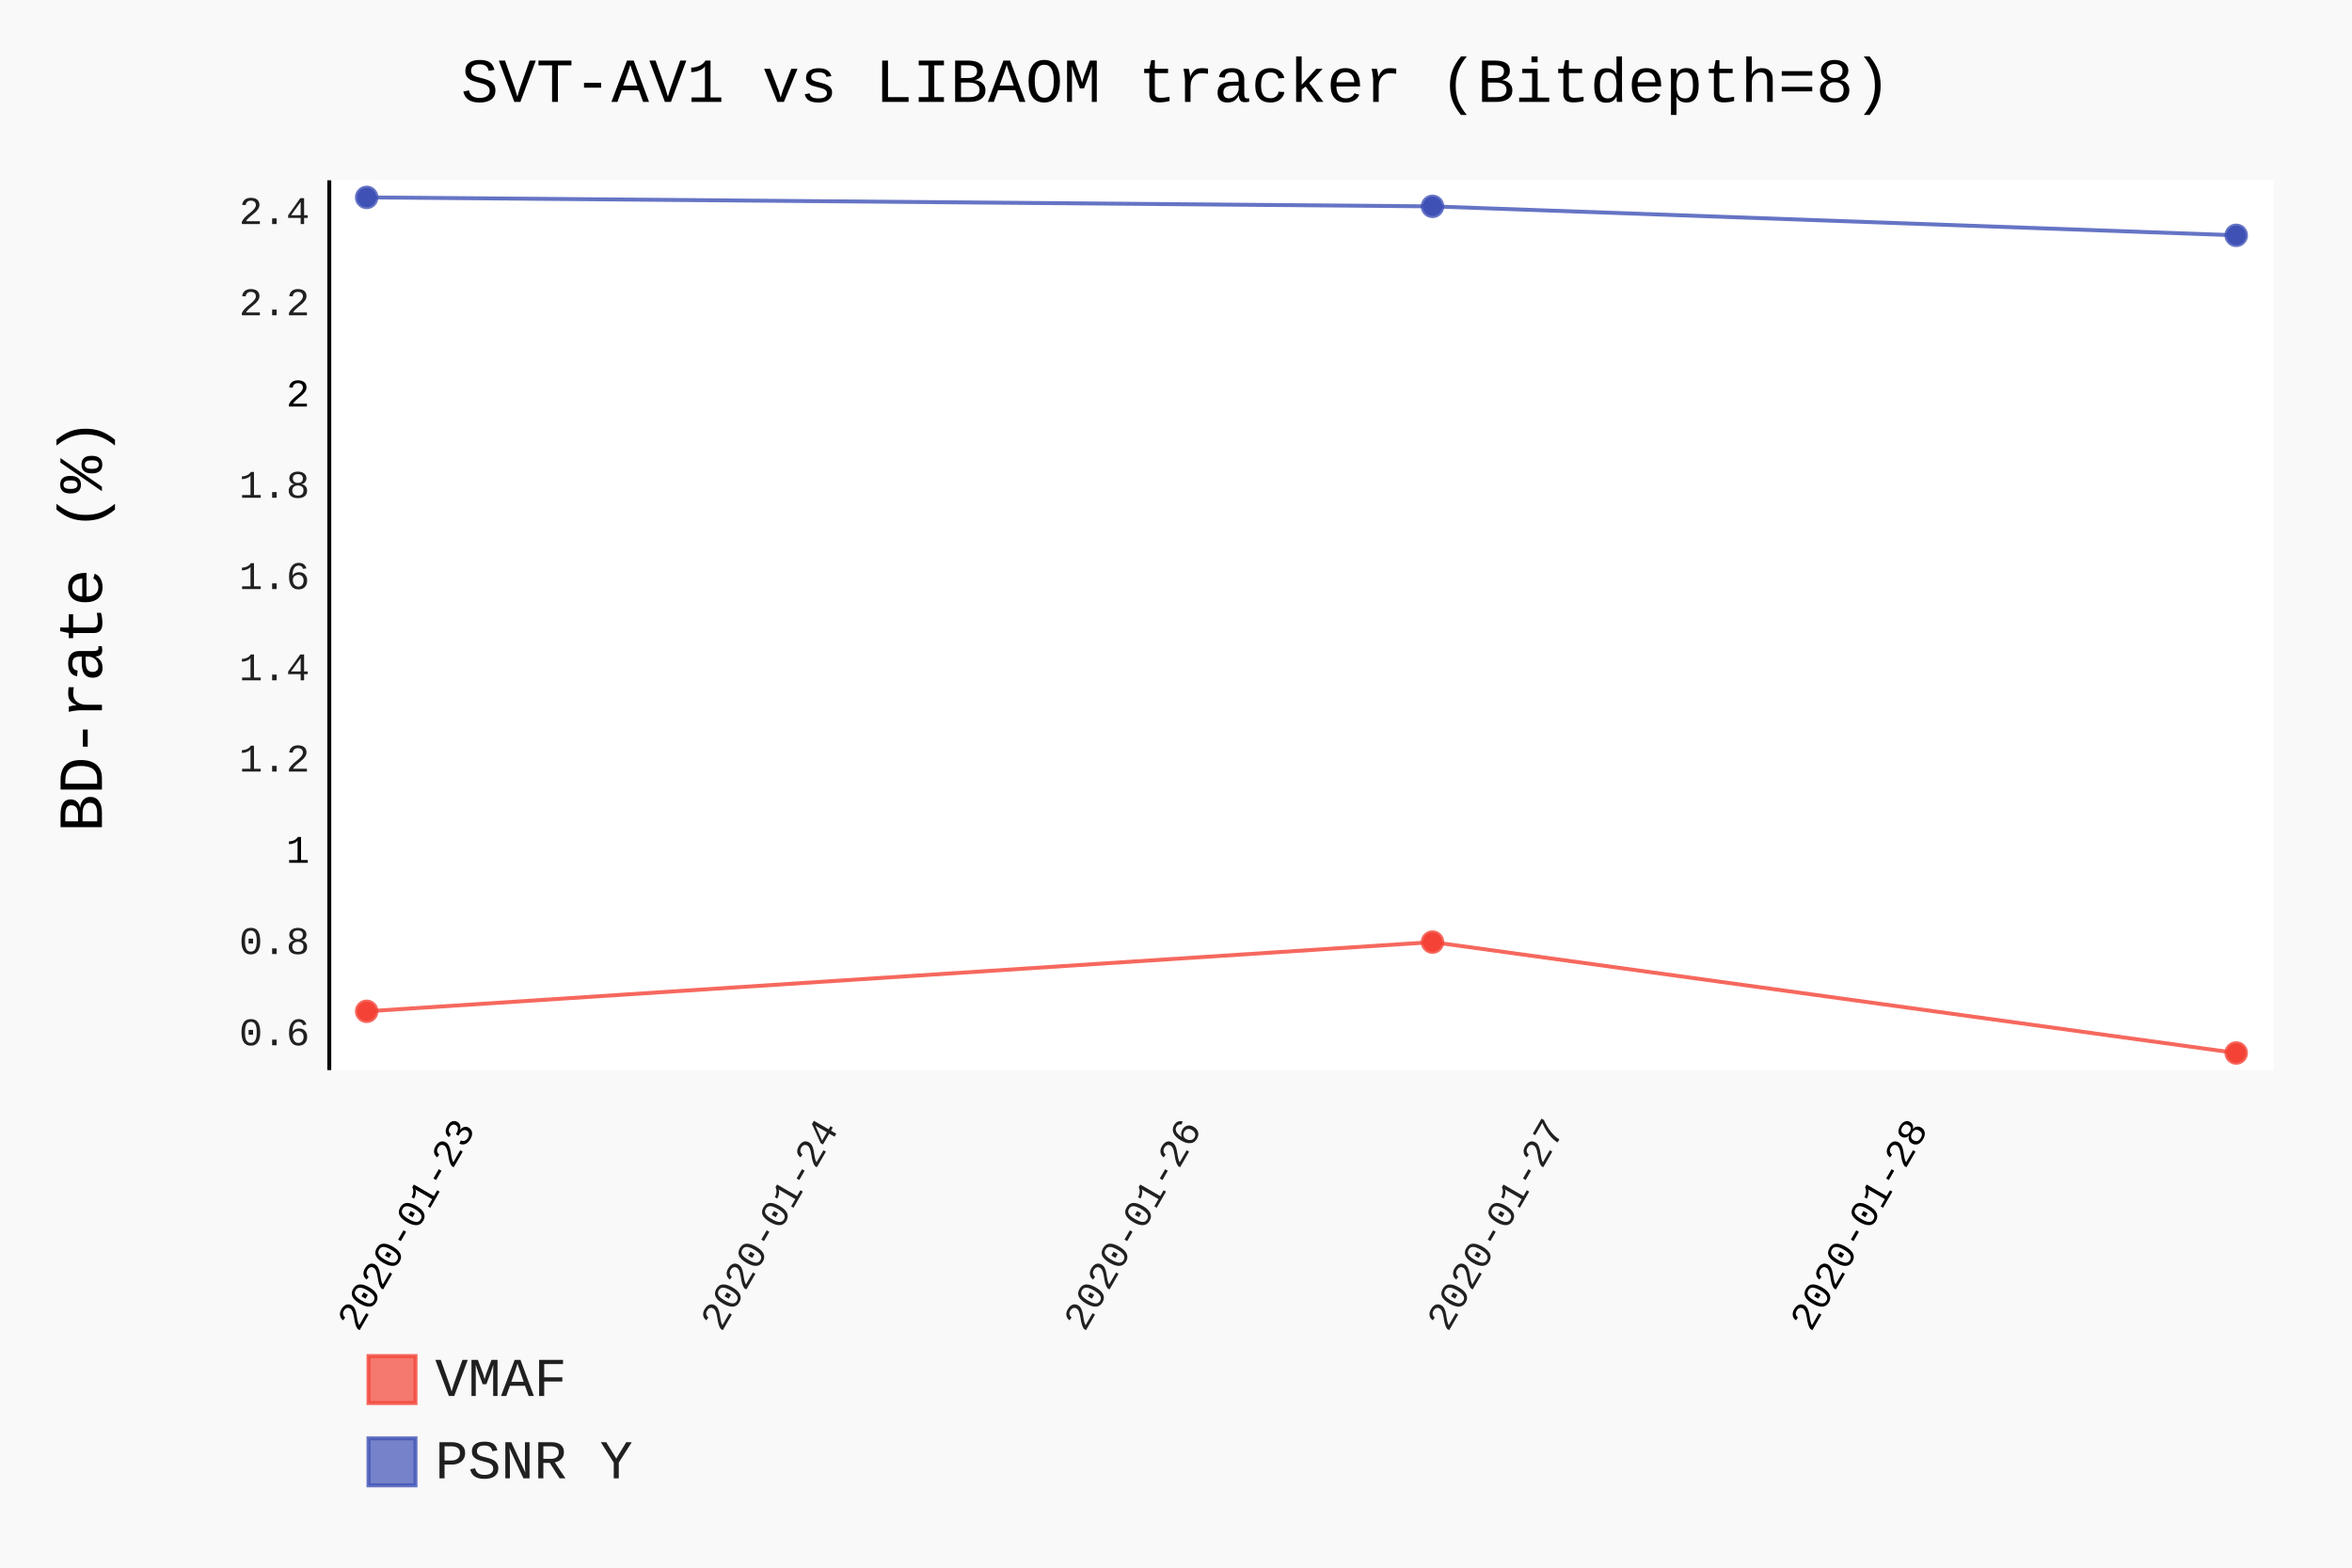
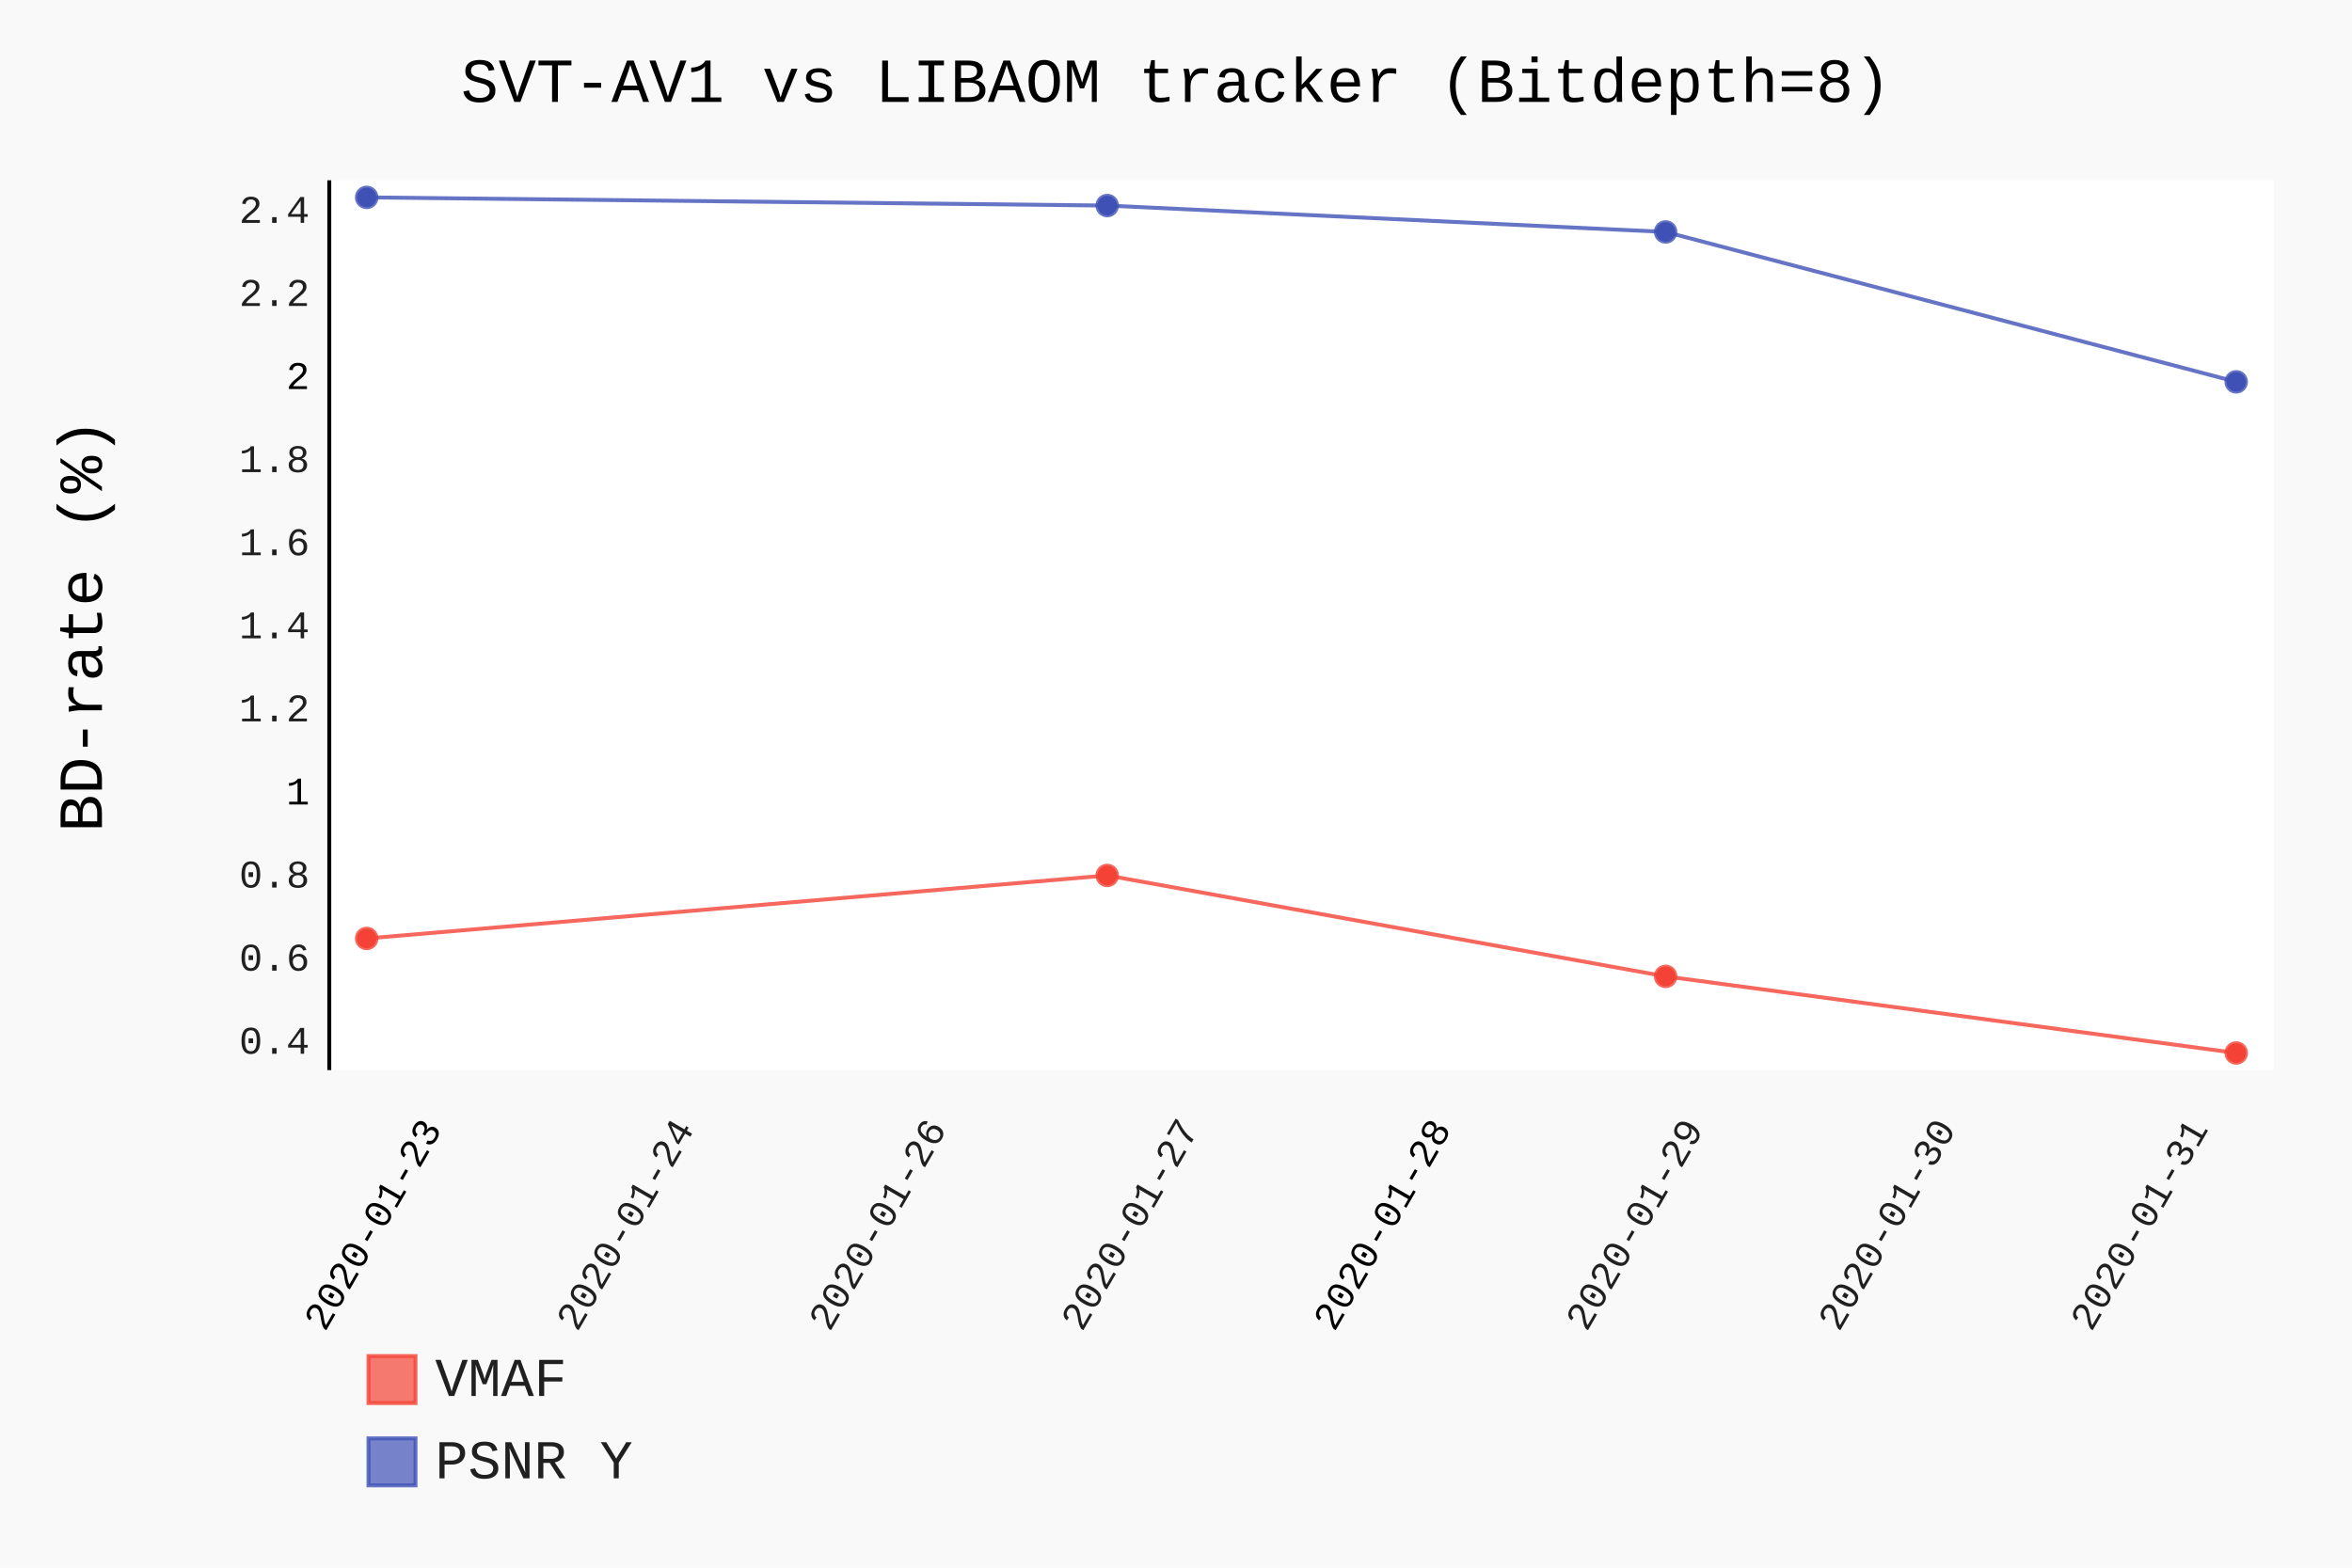
- <svg xmlns="http://www.w3.org/2000/svg" class="pygal-chart" id="chart-87874036-33b4-442f-bf74-fcd16add2a3a" viewBox="0 0 600 400">
+ <svg xmlns="http://www.w3.org/2000/svg" class="pygal-chart" id="chart-5e4ce3e3-705d-482c-8dcc-ae458cd08e36" viewBox="0 0 600 400">
  <defs>
-     <style type="text/css">#chart-87874036-33b4-442f-bf74-fcd16add2a3a{-webkit-user-select:none;-webkit-font-smoothing:antialiased;font-family:Consolas,"Liberation Mono",Menlo,Courier,monospace}#chart-87874036-33b4-442f-bf74-fcd16add2a3a .title{font-family:Consolas,"Liberation Mono",Menlo,Courier,monospace;font-size:16px}#chart-87874036-33b4-442f-bf74-fcd16add2a3a .legends .legend text{font-family:Consolas,"Liberation Mono",Menlo,Courier,monospace;font-size:14px}#chart-87874036-33b4-442f-bf74-fcd16add2a3a .axis text{font-family:Consolas,"Liberation Mono",Menlo,Courier,monospace;font-size:10px}#chart-87874036-33b4-442f-bf74-fcd16add2a3a .axis text.major{font-family:Consolas,"Liberation Mono",Menlo,Courier,monospace;font-size:10px}#chart-87874036-33b4-442f-bf74-fcd16add2a3a .text-overlay text.value{font-family:Consolas,"Liberation Mono",Menlo,Courier,monospace;font-size:16px}#chart-87874036-33b4-442f-bf74-fcd16add2a3a .text-overlay text.label{font-family:Consolas,"Liberation Mono",Menlo,Courier,monospace;font-size:10px}#chart-87874036-33b4-442f-bf74-fcd16add2a3a .tooltip{font-family:Consolas,"Liberation Mono",Menlo,Courier,monospace;font-size:14px}#chart-87874036-33b4-442f-bf74-fcd16add2a3a text.no_data{font-family:Consolas,"Liberation Mono",Menlo,Courier,monospace;font-size:64px}
- #chart-87874036-33b4-442f-bf74-fcd16add2a3a{background-color:rgba(249,249,249,1)}#chart-87874036-33b4-442f-bf74-fcd16add2a3a path,#chart-87874036-33b4-442f-bf74-fcd16add2a3a line,#chart-87874036-33b4-442f-bf74-fcd16add2a3a rect,#chart-87874036-33b4-442f-bf74-fcd16add2a3a circle{-webkit-transition:150ms;-moz-transition:150ms;transition:150ms}#chart-87874036-33b4-442f-bf74-fcd16add2a3a .graph &gt; .background{fill:rgba(249,249,249,1)}#chart-87874036-33b4-442f-bf74-fcd16add2a3a .plot &gt; .background{fill:rgba(255,255,255,1)}#chart-87874036-33b4-442f-bf74-fcd16add2a3a .graph{fill:rgba(0,0,0,.87)}#chart-87874036-33b4-442f-bf74-fcd16add2a3a text.no_data{fill:rgba(0,0,0,1)}#chart-87874036-33b4-442f-bf74-fcd16add2a3a .title{fill:rgba(0,0,0,1)}#chart-87874036-33b4-442f-bf74-fcd16add2a3a .legends .legend text{fill:rgba(0,0,0,.87)}#chart-87874036-33b4-442f-bf74-fcd16add2a3a .legends .legend:hover text{fill:rgba(0,0,0,1)}#chart-87874036-33b4-442f-bf74-fcd16add2a3a .axis .line{stroke:rgba(0,0,0,1)}#chart-87874036-33b4-442f-bf74-fcd16add2a3a .axis .guide.line{stroke:rgba(0,0,0,.54)}#chart-87874036-33b4-442f-bf74-fcd16add2a3a .axis .major.line{stroke:rgba(0,0,0,.87)}#chart-87874036-33b4-442f-bf74-fcd16add2a3a .axis text.major{fill:rgba(0,0,0,1)}#chart-87874036-33b4-442f-bf74-fcd16add2a3a .axis.y .guides:hover .guide.line,#chart-87874036-33b4-442f-bf74-fcd16add2a3a .line-graph .axis.x .guides:hover .guide.line,#chart-87874036-33b4-442f-bf74-fcd16add2a3a .stackedline-graph .axis.x .guides:hover .guide.line,#chart-87874036-33b4-442f-bf74-fcd16add2a3a .xy-graph .axis.x .guides:hover .guide.line{stroke:rgba(0,0,0,1)}#chart-87874036-33b4-442f-bf74-fcd16add2a3a .axis .guides:hover text{fill:rgba(0,0,0,1)}#chart-87874036-33b4-442f-bf74-fcd16add2a3a .reactive{fill-opacity:.7;stroke-opacity:.8}#chart-87874036-33b4-442f-bf74-fcd16add2a3a .ci{stroke:rgba(0,0,0,.87)}#chart-87874036-33b4-442f-bf74-fcd16add2a3a .reactive.active,#chart-87874036-33b4-442f-bf74-fcd16add2a3a .active .reactive{fill-opacity:.8;stroke-opacity:.9;stroke-width:4}#chart-87874036-33b4-442f-bf74-fcd16add2a3a .ci .reactive.active{stroke-width:1.5}#chart-87874036-33b4-442f-bf74-fcd16add2a3a .series text{fill:rgba(0,0,0,1)}#chart-87874036-33b4-442f-bf74-fcd16add2a3a .tooltip rect{fill:rgba(255,255,255,1);stroke:rgba(0,0,0,1);-webkit-transition:opacity 150ms;-moz-transition:opacity 150ms;transition:opacity 150ms}#chart-87874036-33b4-442f-bf74-fcd16add2a3a .tooltip .label{fill:rgba(0,0,0,.87)}#chart-87874036-33b4-442f-bf74-fcd16add2a3a .tooltip .label{fill:rgba(0,0,0,.87)}#chart-87874036-33b4-442f-bf74-fcd16add2a3a .tooltip .legend{font-size:.8em;fill:rgba(0,0,0,.54)}#chart-87874036-33b4-442f-bf74-fcd16add2a3a .tooltip .x_label{font-size:.6em;fill:rgba(0,0,0,1)}#chart-87874036-33b4-442f-bf74-fcd16add2a3a .tooltip .xlink{font-size:.5em;text-decoration:underline}#chart-87874036-33b4-442f-bf74-fcd16add2a3a .tooltip .value{font-size:1.5em}#chart-87874036-33b4-442f-bf74-fcd16add2a3a .bound{font-size:.5em}#chart-87874036-33b4-442f-bf74-fcd16add2a3a .max-value{font-size:.75em;fill:rgba(0,0,0,.54)}#chart-87874036-33b4-442f-bf74-fcd16add2a3a .map-element{fill:rgba(255,255,255,1);stroke:rgba(0,0,0,.54) !important}#chart-87874036-33b4-442f-bf74-fcd16add2a3a .map-element .reactive{fill-opacity:inherit;stroke-opacity:inherit}#chart-87874036-33b4-442f-bf74-fcd16add2a3a .color-0,#chart-87874036-33b4-442f-bf74-fcd16add2a3a .color-0 a:visited{stroke:#F44336;fill:#F44336}#chart-87874036-33b4-442f-bf74-fcd16add2a3a .color-1,#chart-87874036-33b4-442f-bf74-fcd16add2a3a .color-1 a:visited{stroke:#3F51B5;fill:#3F51B5}#chart-87874036-33b4-442f-bf74-fcd16add2a3a .text-overlay .color-0 text{fill:black}#chart-87874036-33b4-442f-bf74-fcd16add2a3a .text-overlay .color-1 text{fill:black}
- #chart-87874036-33b4-442f-bf74-fcd16add2a3a text.no_data{text-anchor:middle}#chart-87874036-33b4-442f-bf74-fcd16add2a3a .guide.line{fill:none}#chart-87874036-33b4-442f-bf74-fcd16add2a3a .centered{text-anchor:middle}#chart-87874036-33b4-442f-bf74-fcd16add2a3a .title{text-anchor:middle}#chart-87874036-33b4-442f-bf74-fcd16add2a3a .legends .legend text{fill-opacity:1}#chart-87874036-33b4-442f-bf74-fcd16add2a3a .axis.x text{text-anchor:middle}#chart-87874036-33b4-442f-bf74-fcd16add2a3a .axis.x:not(.web) text[transform]{text-anchor:start}#chart-87874036-33b4-442f-bf74-fcd16add2a3a .axis.x:not(.web) text[transform].backwards{text-anchor:end}#chart-87874036-33b4-442f-bf74-fcd16add2a3a .axis.y text{text-anchor:end}#chart-87874036-33b4-442f-bf74-fcd16add2a3a .axis.y text[transform].backwards{text-anchor:start}#chart-87874036-33b4-442f-bf74-fcd16add2a3a .axis.y2 text{text-anchor:start}#chart-87874036-33b4-442f-bf74-fcd16add2a3a .axis.y2 text[transform].backwards{text-anchor:end}#chart-87874036-33b4-442f-bf74-fcd16add2a3a .axis .guide.line{stroke-dasharray:4,4}#chart-87874036-33b4-442f-bf74-fcd16add2a3a .axis .major.guide.line{stroke-dasharray:6,6}#chart-87874036-33b4-442f-bf74-fcd16add2a3a .horizontal .axis.y .guide.line,#chart-87874036-33b4-442f-bf74-fcd16add2a3a .horizontal .axis.y2 .guide.line,#chart-87874036-33b4-442f-bf74-fcd16add2a3a .vertical .axis.x .guide.line{opacity:0}#chart-87874036-33b4-442f-bf74-fcd16add2a3a .horizontal .axis.always_show .guide.line,#chart-87874036-33b4-442f-bf74-fcd16add2a3a .vertical .axis.always_show .guide.line{opacity:1 !important}#chart-87874036-33b4-442f-bf74-fcd16add2a3a .axis.y .guides:hover .guide.line,#chart-87874036-33b4-442f-bf74-fcd16add2a3a .axis.y2 .guides:hover .guide.line,#chart-87874036-33b4-442f-bf74-fcd16add2a3a .axis.x .guides:hover .guide.line{opacity:1}#chart-87874036-33b4-442f-bf74-fcd16add2a3a .axis .guides:hover text{opacity:1}#chart-87874036-33b4-442f-bf74-fcd16add2a3a .nofill{fill:none}#chart-87874036-33b4-442f-bf74-fcd16add2a3a .subtle-fill{fill-opacity:.2}#chart-87874036-33b4-442f-bf74-fcd16add2a3a .dot{stroke-width:1px;fill-opacity:1}#chart-87874036-33b4-442f-bf74-fcd16add2a3a .dot.active{stroke-width:5px}#chart-87874036-33b4-442f-bf74-fcd16add2a3a .dot.negative{fill:transparent}#chart-87874036-33b4-442f-bf74-fcd16add2a3a text,#chart-87874036-33b4-442f-bf74-fcd16add2a3a tspan{stroke:none !important}#chart-87874036-33b4-442f-bf74-fcd16add2a3a .series text.active{opacity:1}#chart-87874036-33b4-442f-bf74-fcd16add2a3a .tooltip rect{fill-opacity:.95;stroke-width:.5}#chart-87874036-33b4-442f-bf74-fcd16add2a3a .tooltip text{fill-opacity:1}#chart-87874036-33b4-442f-bf74-fcd16add2a3a .showable{visibility:hidden}#chart-87874036-33b4-442f-bf74-fcd16add2a3a .showable.shown{visibility:visible}#chart-87874036-33b4-442f-bf74-fcd16add2a3a .gauge-background{fill:rgba(229,229,229,1);stroke:none}#chart-87874036-33b4-442f-bf74-fcd16add2a3a .bg-lines{stroke:rgba(249,249,249,1);stroke-width:2px}</style>
+     <style type="text/css">#chart-5e4ce3e3-705d-482c-8dcc-ae458cd08e36{-webkit-user-select:none;-webkit-font-smoothing:antialiased;font-family:Consolas,"Liberation Mono",Menlo,Courier,monospace}#chart-5e4ce3e3-705d-482c-8dcc-ae458cd08e36 .title{font-family:Consolas,"Liberation Mono",Menlo,Courier,monospace;font-size:16px}#chart-5e4ce3e3-705d-482c-8dcc-ae458cd08e36 .legends .legend text{font-family:Consolas,"Liberation Mono",Menlo,Courier,monospace;font-size:14px}#chart-5e4ce3e3-705d-482c-8dcc-ae458cd08e36 .axis text{font-family:Consolas,"Liberation Mono",Menlo,Courier,monospace;font-size:10px}#chart-5e4ce3e3-705d-482c-8dcc-ae458cd08e36 .axis text.major{font-family:Consolas,"Liberation Mono",Menlo,Courier,monospace;font-size:10px}#chart-5e4ce3e3-705d-482c-8dcc-ae458cd08e36 .text-overlay text.value{font-family:Consolas,"Liberation Mono",Menlo,Courier,monospace;font-size:16px}#chart-5e4ce3e3-705d-482c-8dcc-ae458cd08e36 .text-overlay text.label{font-family:Consolas,"Liberation Mono",Menlo,Courier,monospace;font-size:10px}#chart-5e4ce3e3-705d-482c-8dcc-ae458cd08e36 .tooltip{font-family:Consolas,"Liberation Mono",Menlo,Courier,monospace;font-size:14px}#chart-5e4ce3e3-705d-482c-8dcc-ae458cd08e36 text.no_data{font-family:Consolas,"Liberation Mono",Menlo,Courier,monospace;font-size:64px}
+ #chart-5e4ce3e3-705d-482c-8dcc-ae458cd08e36{background-color:rgba(249,249,249,1)}#chart-5e4ce3e3-705d-482c-8dcc-ae458cd08e36 path,#chart-5e4ce3e3-705d-482c-8dcc-ae458cd08e36 line,#chart-5e4ce3e3-705d-482c-8dcc-ae458cd08e36 rect,#chart-5e4ce3e3-705d-482c-8dcc-ae458cd08e36 circle{-webkit-transition:150ms;-moz-transition:150ms;transition:150ms}#chart-5e4ce3e3-705d-482c-8dcc-ae458cd08e36 .graph &gt; .background{fill:rgba(249,249,249,1)}#chart-5e4ce3e3-705d-482c-8dcc-ae458cd08e36 .plot &gt; .background{fill:rgba(255,255,255,1)}#chart-5e4ce3e3-705d-482c-8dcc-ae458cd08e36 .graph{fill:rgba(0,0,0,.87)}#chart-5e4ce3e3-705d-482c-8dcc-ae458cd08e36 text.no_data{fill:rgba(0,0,0,1)}#chart-5e4ce3e3-705d-482c-8dcc-ae458cd08e36 .title{fill:rgba(0,0,0,1)}#chart-5e4ce3e3-705d-482c-8dcc-ae458cd08e36 .legends .legend text{fill:rgba(0,0,0,.87)}#chart-5e4ce3e3-705d-482c-8dcc-ae458cd08e36 .legends .legend:hover text{fill:rgba(0,0,0,1)}#chart-5e4ce3e3-705d-482c-8dcc-ae458cd08e36 .axis .line{stroke:rgba(0,0,0,1)}#chart-5e4ce3e3-705d-482c-8dcc-ae458cd08e36 .axis .guide.line{stroke:rgba(0,0,0,.54)}#chart-5e4ce3e3-705d-482c-8dcc-ae458cd08e36 .axis .major.line{stroke:rgba(0,0,0,.87)}#chart-5e4ce3e3-705d-482c-8dcc-ae458cd08e36 .axis text.major{fill:rgba(0,0,0,1)}#chart-5e4ce3e3-705d-482c-8dcc-ae458cd08e36 .axis.y .guides:hover .guide.line,#chart-5e4ce3e3-705d-482c-8dcc-ae458cd08e36 .line-graph .axis.x .guides:hover .guide.line,#chart-5e4ce3e3-705d-482c-8dcc-ae458cd08e36 .stackedline-graph .axis.x .guides:hover .guide.line,#chart-5e4ce3e3-705d-482c-8dcc-ae458cd08e36 .xy-graph .axis.x .guides:hover .guide.line{stroke:rgba(0,0,0,1)}#chart-5e4ce3e3-705d-482c-8dcc-ae458cd08e36 .axis .guides:hover text{fill:rgba(0,0,0,1)}#chart-5e4ce3e3-705d-482c-8dcc-ae458cd08e36 .reactive{fill-opacity:.7;stroke-opacity:.8}#chart-5e4ce3e3-705d-482c-8dcc-ae458cd08e36 .ci{stroke:rgba(0,0,0,.87)}#chart-5e4ce3e3-705d-482c-8dcc-ae458cd08e36 .reactive.active,#chart-5e4ce3e3-705d-482c-8dcc-ae458cd08e36 .active .reactive{fill-opacity:.8;stroke-opacity:.9;stroke-width:4}#chart-5e4ce3e3-705d-482c-8dcc-ae458cd08e36 .ci .reactive.active{stroke-width:1.5}#chart-5e4ce3e3-705d-482c-8dcc-ae458cd08e36 .series text{fill:rgba(0,0,0,1)}#chart-5e4ce3e3-705d-482c-8dcc-ae458cd08e36 .tooltip rect{fill:rgba(255,255,255,1);stroke:rgba(0,0,0,1);-webkit-transition:opacity 150ms;-moz-transition:opacity 150ms;transition:opacity 150ms}#chart-5e4ce3e3-705d-482c-8dcc-ae458cd08e36 .tooltip .label{fill:rgba(0,0,0,.87)}#chart-5e4ce3e3-705d-482c-8dcc-ae458cd08e36 .tooltip .label{fill:rgba(0,0,0,.87)}#chart-5e4ce3e3-705d-482c-8dcc-ae458cd08e36 .tooltip .legend{font-size:.8em;fill:rgba(0,0,0,.54)}#chart-5e4ce3e3-705d-482c-8dcc-ae458cd08e36 .tooltip .x_label{font-size:.6em;fill:rgba(0,0,0,1)}#chart-5e4ce3e3-705d-482c-8dcc-ae458cd08e36 .tooltip .xlink{font-size:.5em;text-decoration:underline}#chart-5e4ce3e3-705d-482c-8dcc-ae458cd08e36 .tooltip .value{font-size:1.5em}#chart-5e4ce3e3-705d-482c-8dcc-ae458cd08e36 .bound{font-size:.5em}#chart-5e4ce3e3-705d-482c-8dcc-ae458cd08e36 .max-value{font-size:.75em;fill:rgba(0,0,0,.54)}#chart-5e4ce3e3-705d-482c-8dcc-ae458cd08e36 .map-element{fill:rgba(255,255,255,1);stroke:rgba(0,0,0,.54) !important}#chart-5e4ce3e3-705d-482c-8dcc-ae458cd08e36 .map-element .reactive{fill-opacity:inherit;stroke-opacity:inherit}#chart-5e4ce3e3-705d-482c-8dcc-ae458cd08e36 .color-0,#chart-5e4ce3e3-705d-482c-8dcc-ae458cd08e36 .color-0 a:visited{stroke:#F44336;fill:#F44336}#chart-5e4ce3e3-705d-482c-8dcc-ae458cd08e36 .color-1,#chart-5e4ce3e3-705d-482c-8dcc-ae458cd08e36 .color-1 a:visited{stroke:#3F51B5;fill:#3F51B5}#chart-5e4ce3e3-705d-482c-8dcc-ae458cd08e36 .text-overlay .color-0 text{fill:black}#chart-5e4ce3e3-705d-482c-8dcc-ae458cd08e36 .text-overlay .color-1 text{fill:black}
+ #chart-5e4ce3e3-705d-482c-8dcc-ae458cd08e36 text.no_data{text-anchor:middle}#chart-5e4ce3e3-705d-482c-8dcc-ae458cd08e36 .guide.line{fill:none}#chart-5e4ce3e3-705d-482c-8dcc-ae458cd08e36 .centered{text-anchor:middle}#chart-5e4ce3e3-705d-482c-8dcc-ae458cd08e36 .title{text-anchor:middle}#chart-5e4ce3e3-705d-482c-8dcc-ae458cd08e36 .legends .legend text{fill-opacity:1}#chart-5e4ce3e3-705d-482c-8dcc-ae458cd08e36 .axis.x text{text-anchor:middle}#chart-5e4ce3e3-705d-482c-8dcc-ae458cd08e36 .axis.x:not(.web) text[transform]{text-anchor:start}#chart-5e4ce3e3-705d-482c-8dcc-ae458cd08e36 .axis.x:not(.web) text[transform].backwards{text-anchor:end}#chart-5e4ce3e3-705d-482c-8dcc-ae458cd08e36 .axis.y text{text-anchor:end}#chart-5e4ce3e3-705d-482c-8dcc-ae458cd08e36 .axis.y text[transform].backwards{text-anchor:start}#chart-5e4ce3e3-705d-482c-8dcc-ae458cd08e36 .axis.y2 text{text-anchor:start}#chart-5e4ce3e3-705d-482c-8dcc-ae458cd08e36 .axis.y2 text[transform].backwards{text-anchor:end}#chart-5e4ce3e3-705d-482c-8dcc-ae458cd08e36 .axis .guide.line{stroke-dasharray:4,4}#chart-5e4ce3e3-705d-482c-8dcc-ae458cd08e36 .axis .major.guide.line{stroke-dasharray:6,6}#chart-5e4ce3e3-705d-482c-8dcc-ae458cd08e36 .horizontal .axis.y .guide.line,#chart-5e4ce3e3-705d-482c-8dcc-ae458cd08e36 .horizontal .axis.y2 .guide.line,#chart-5e4ce3e3-705d-482c-8dcc-ae458cd08e36 .vertical .axis.x .guide.line{opacity:0}#chart-5e4ce3e3-705d-482c-8dcc-ae458cd08e36 .horizontal .axis.always_show .guide.line,#chart-5e4ce3e3-705d-482c-8dcc-ae458cd08e36 .vertical .axis.always_show .guide.line{opacity:1 !important}#chart-5e4ce3e3-705d-482c-8dcc-ae458cd08e36 .axis.y .guides:hover .guide.line,#chart-5e4ce3e3-705d-482c-8dcc-ae458cd08e36 .axis.y2 .guides:hover .guide.line,#chart-5e4ce3e3-705d-482c-8dcc-ae458cd08e36 .axis.x .guides:hover .guide.line{opacity:1}#chart-5e4ce3e3-705d-482c-8dcc-ae458cd08e36 .axis .guides:hover text{opacity:1}#chart-5e4ce3e3-705d-482c-8dcc-ae458cd08e36 .nofill{fill:none}#chart-5e4ce3e3-705d-482c-8dcc-ae458cd08e36 .subtle-fill{fill-opacity:.2}#chart-5e4ce3e3-705d-482c-8dcc-ae458cd08e36 .dot{stroke-width:1px;fill-opacity:1}#chart-5e4ce3e3-705d-482c-8dcc-ae458cd08e36 .dot.active{stroke-width:5px}#chart-5e4ce3e3-705d-482c-8dcc-ae458cd08e36 .dot.negative{fill:transparent}#chart-5e4ce3e3-705d-482c-8dcc-ae458cd08e36 text,#chart-5e4ce3e3-705d-482c-8dcc-ae458cd08e36 tspan{stroke:none !important}#chart-5e4ce3e3-705d-482c-8dcc-ae458cd08e36 .series text.active{opacity:1}#chart-5e4ce3e3-705d-482c-8dcc-ae458cd08e36 .tooltip rect{fill-opacity:.95;stroke-width:.5}#chart-5e4ce3e3-705d-482c-8dcc-ae458cd08e36 .tooltip text{fill-opacity:1}#chart-5e4ce3e3-705d-482c-8dcc-ae458cd08e36 .showable{visibility:hidden}#chart-5e4ce3e3-705d-482c-8dcc-ae458cd08e36 .showable.shown{visibility:visible}#chart-5e4ce3e3-705d-482c-8dcc-ae458cd08e36 .gauge-background{fill:rgba(229,229,229,1);stroke:none}#chart-5e4ce3e3-705d-482c-8dcc-ae458cd08e36 .bg-lines{stroke:rgba(249,249,249,1);stroke-width:2px}</style>
  </defs>
  <g class="graph datetimeline-graph vertical">
    <rect class="background" height="400" width="600" x="0" y="0" />
    <g class="plot" transform="translate(84, 46)">
      <rect class="background" height="227.038" width="496.0" x="0" y="0" />
      <g class="axis y">
        <g class="guides">
-           <text class="" x="-5" y="220.713">0.6</text>
+           <text class="" x="-5" y="222.859">0.4</text>
        </g>
        <g class="guides">
-           <text class="" x="-5" y="197.429">0.8</text>
+           <text class="" x="-5" y="201.66">0.6</text>
        </g>
        <g class="guides">
-           <text class="major" x="-5" y="174.146">1</text>
+           <text class="" x="-5" y="180.461">0.8</text>
        </g>
        <g class="guides">
-           <text class="" x="-5" y="150.863">1.2</text>
+           <text class="major" x="-5" y="159.262">1</text>
        </g>
        <g class="guides">
-           <text class="" x="-5" y="127.579">1.4</text>
+           <text class="" x="-5" y="138.063">1.2</text>
        </g>
        <g class="guides">
-           <text class="" x="-5" y="104.296">1.6</text>
+           <text class="" x="-5" y="116.863">1.4</text>
        </g>
        <g class="guides">
-           <text class="" x="-5" y="81.013">1.8</text>
+           <text class="" x="-5" y="95.664">1.6</text>
        </g>
        <g class="guides">
-           <text class="major" x="-5" y="57.729">2</text>
+           <text class="" x="-5" y="74.465">1.8</text>
        </g>
        <g class="guides">
-           <text class="" x="-5" y="34.446">2.2</text>
+           <text class="major" x="-5" y="53.266">2</text>
        </g>
        <g class="guides">
-           <text class="" x="-5" y="11.163">2.4</text>
+           <text class="" x="-5" y="32.067">2.2</text>
+         </g>
+         <g class="guides">
+           <text class="" x="-5" y="10.868">2.4</text>
        </g>
      </g>
      <g class="axis x">
        <path class="line" d="M0 0 v227.038" />
        <g class="guides">
-           <path class="major guide line" d="M37.397 0 v227.038" />
-           <text class="major backwards" transform="rotate(300 37.39743 242.0385)" x="37.397" y="242.038">2020-01-23</text>
+           <path class="major guide line" d="M28.895 0 v227.038" />
+           <text class="major backwards" transform="rotate(300 28.89476 242.0385)" x="28.895" y="242.038">2020-01-23</text>
        </g>
        <g class="guides">
-           <path class="guide line" d="M130.048 0 v227.038" />
-           <text class="backwards" transform="rotate(300 130.0476 242.0385)" x="130.048" y="242.038">2020-01-24</text>
+           <path class="guide line" d="M93.268 0 v227.038" />
+           <text class="backwards" transform="rotate(300 93.26771 242.0385)" x="93.268" y="242.038">2020-01-24</text>
        </g>
        <g class="guides">
-           <path class="guide line" d="M222.698 0 v227.038" />
-           <text class="backwards" transform="rotate(300 222.6977 242.0385)" x="222.698" y="242.038">2020-01-26</text>
+           <path class="guide line" d="M157.641 0 v227.038" />
+           <text class="backwards" transform="rotate(300 157.6407 242.0385)" x="157.641" y="242.038">2020-01-26</text>
        </g>
        <g class="guides">
-           <path class="guide line" d="M315.348 0 v227.038" />
-           <text class="backwards" transform="rotate(300 315.3478 242.0385)" x="315.348" y="242.038">2020-01-27</text>
+           <path class="guide line" d="M222.014 0 v227.038" />
+           <text class="backwards" transform="rotate(300 222.0136 242.0385)" x="222.014" y="242.038">2020-01-27</text>
        </g>
        <g class="guides">
-           <path class="major guide line" d="M407.998 0 v227.038" />
-           <text class="major backwards" transform="rotate(300 407.998 242.0385)" x="407.998" y="242.038">2020-01-28</text>
+           <path class="major guide line" d="M286.387 0 v227.038" />
+           <text class="major backwards" transform="rotate(300 286.3866 242.0385)" x="286.387" y="242.038">2020-01-28</text>
+         </g>
+         <g class="guides">
+           <path class="guide line" d="M350.76 0 v227.038" />
+           <text class="backwards" transform="rotate(300 350.7595 242.0385)" x="350.76" y="242.038">2020-01-29</text>
+         </g>
+         <g class="guides">
+           <path class="guide line" d="M415.132 0 v227.038" />
+           <text class="backwards" transform="rotate(300 415.1325 242.0385)" x="415.132" y="242.038">2020-01-30</text>
+         </g>
+         <g class="guides">
+           <path class="guide line" d="M479.505 0 v227.038" />
+           <text class="backwards" transform="rotate(300 479.5054 242.0385)" x="479.505" y="242.038">2020-01-31</text>
        </g>
      </g>
      <g class="series serie-0 color-0">
-         <path class="line reactive nofill" d="M9.538 212.037 L281.438 194.38 486.462 222.672" />
+         <path class="line reactive nofill" d="M9.538 193.448 L198.453 177.372 340.903 203.131 486.462 222.672" />
      </g>
      <g class="series serie-1 color-1">
-         <path class="line reactive nofill" d="M9.538 4.366 L281.438 6.656 486.462 14.046" />
+         <path class="line reactive nofill" d="M9.538 4.366 L198.453 6.451 340.903 13.18 486.462 51.428" />
      </g>
    </g>
    <g class="titles">
      <text class="title plot_title" x="300.0" y="26">SVT-AV1 vs LIBAOM tracker (Bitdepth=8)</text>
      <text class="title" transform="rotate(-90 0 159.5192)" x="0" y="185.519">BD-rate (%)</text>
    </g>
    <g class="plot overlay" transform="translate(84, 46)">
      <g class="series serie-0 color-0">
        <g class="dots">
-           <circle class="dot reactive tooltip-trigger" cx="9.538" cy="212.037" r="2.5" />
+           <circle class="dot reactive tooltip-trigger" cx="9.538" cy="193.448" r="2.5" />
        </g>
        <g class="dots">
-           <circle class="dot reactive tooltip-trigger" cx="281.438" cy="194.38" r="2.5" />
+           <circle class="dot reactive tooltip-trigger" cx="198.453" cy="177.372" r="2.5" />
+         </g>
+         <g class="dots">
+           <circle class="dot reactive tooltip-trigger" cx="340.903" cy="203.131" r="2.5" />
        </g>
        <g class="dots">
          <circle class="dot reactive tooltip-trigger" cx="486.462" cy="222.672" r="2.5" />
        </g>
      </g>
      <g class="series serie-1 color-1">
        <g class="dots">
          <circle class="dot reactive tooltip-trigger" cx="9.538" cy="4.366" r="2.5" />
        </g>
        <g class="dots">
-           <circle class="dot reactive tooltip-trigger" cx="281.438" cy="6.656" r="2.5" />
+           <circle class="dot reactive tooltip-trigger" cx="198.453" cy="6.451" r="2.5" />
        </g>
        <g class="dots">
-           <circle class="dot reactive tooltip-trigger" cx="486.462" cy="14.046" r="2.5" />
+           <circle class="dot reactive tooltip-trigger" cx="340.903" cy="13.18" r="2.5" />
+         </g>
+         <g class="dots">
+           <circle class="dot reactive tooltip-trigger" cx="486.462" cy="51.428" r="2.5" />
        </g>
      </g>
    </g>
    <g class="plot text-overlay" transform="translate(84, 46)">
      <g class="series serie-0 color-0" />
      <g class="series serie-1 color-1" />
    </g>
    <g class="plot tooltip-overlay" transform="translate(84, 46)">
      <g class="tooltip" style="opacity: 0" transform="translate(0 0)">
        <rect class="tooltip-box" height="0" rx="0" ry="0" width="0" />
        <g class="text" />
      </g>
    </g>
    <g class="legends" transform="translate(94, 345)">
      <g class="legend reactive activate-serie" id="activate-serie-0">
        <rect class="color-0 reactive" height="12" width="12" x="0.0" y="1.0" />
        <text x="17.0" y="11.2">VMAF</text>
      </g>
      <g class="legend reactive activate-serie" id="activate-serie-1">
        <rect class="color-1 reactive" height="12" width="12" x="0.0" y="22.0" />
        <text x="17.0" y="32.2">PSNR Y</text>
      </g>
    </g>
  </g>
</svg>
